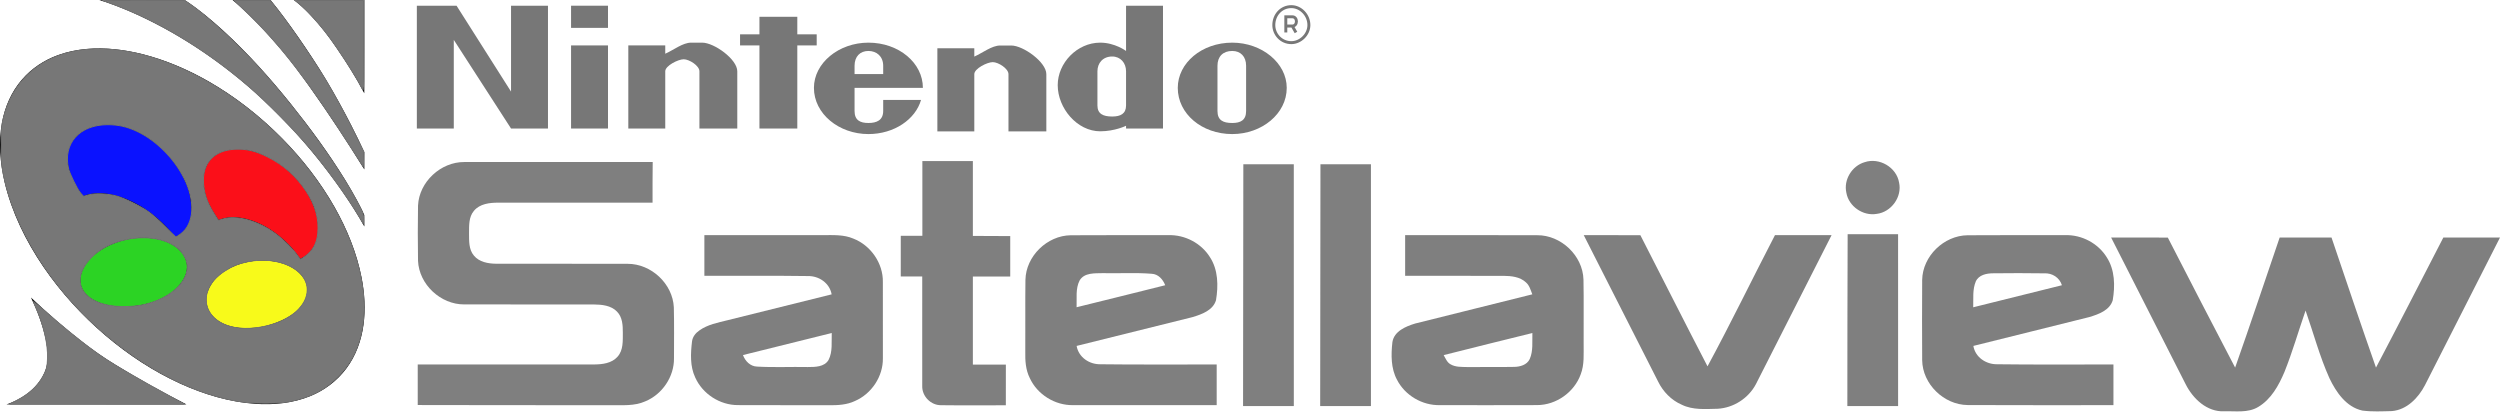
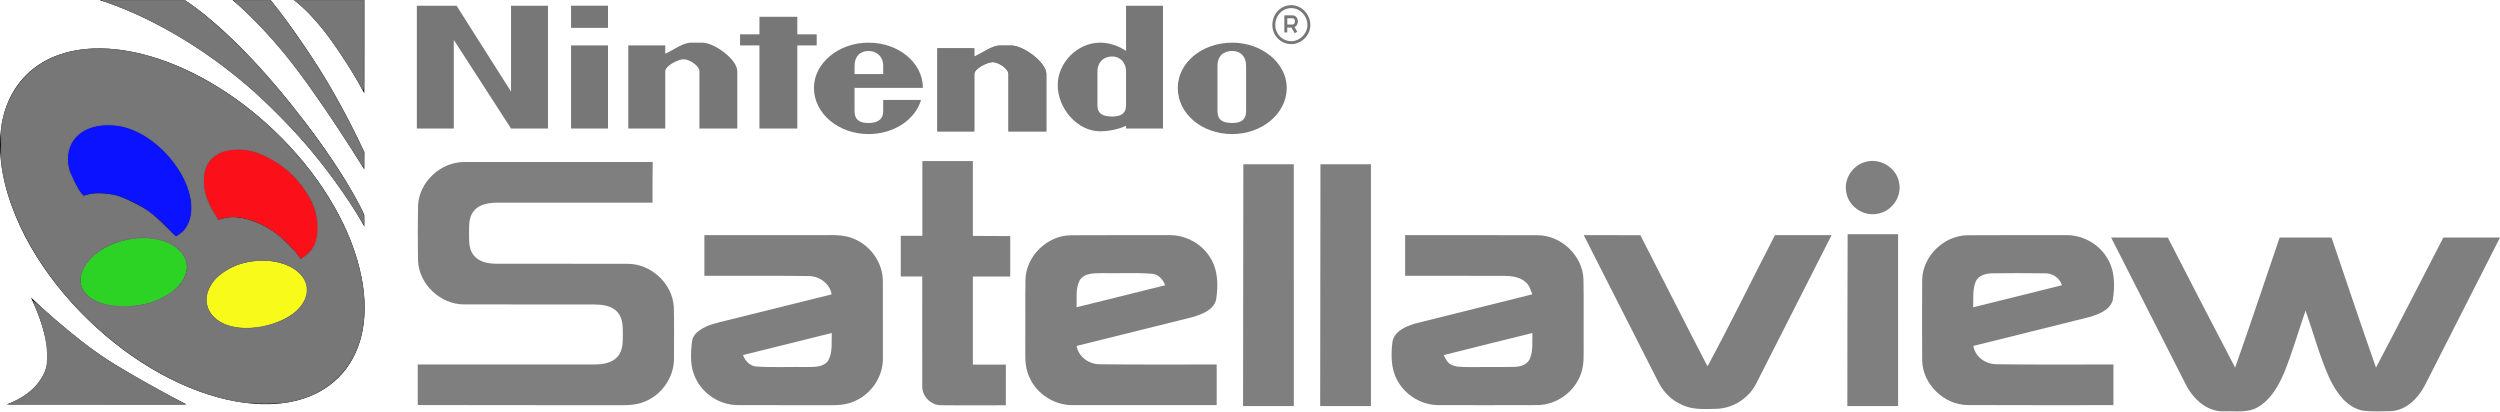
- <svg xmlns="http://www.w3.org/2000/svg" xmlns:xlink="http://www.w3.org/1999/xlink" width="1739.877pt" height="286.315pt" viewBox="0 0 1739.877 286.315" version="1.1" id="svg3944">
+ <svg xmlns="http://www.w3.org/2000/svg" xmlns:xlink="http://www.w3.org/1999/xlink" id="svg3944" version="1.1" viewBox="0 0 1739.877 286.315" height="286.315pt" width="1739.877pt">
  <defs id="defs3948" />
-   <path style="opacity:1;fill:#777777;stroke-width:1.476;fill-opacity:0.941" id="path3919" d="m 290.926,143.04 c 0.767,-16.453 15.789,-30.368 32.184,-30.28 43.708,-0.059 87.431,0 131.139,-0.015 -0.148,9.429 -0.088,18.873 -0.103,28.317 -35.799,0 -71.583,0 -107.382,-0.015 -5.991,-0.015 -12.867,0.753 -16.94,5.696 -3.674,4.309 -3.335,10.285 -3.394,15.568 0.059,5.283 -0.28,11.23 3.364,15.538 3.733,4.574 9.99,5.637 15.568,5.696 30.487,0.088 60.988,-0.059 91.474,0.059 16.38,-0.029 31.357,13.871 32.124,30.324 0.295,11.805 0.103,23.64 0.103,35.459 0.148,12.838 -8.205,25.1 -20.039,29.955 -7.555,3.379 -16.011,2.568 -24.068,2.641 -44.741,0 -89.482,0.015 -134.238,-0.103 0,-9.4 0,-18.814 0,-28.214 40.845,-0.015 81.676,0.015 122.522,-0.015 5.843,-0.029 12.499,-0.753 16.571,-5.445 4.058,-4.53 3.601,-11.008 3.645,-16.66 0.029,-5.091 -0.236,-10.831 -4.058,-14.683 -4.176,-4.338 -10.551,-4.914 -16.232,-4.973 -30,-0.029 -60.014,0.044 -90.028,-0.029 -16.424,0.118 -31.49,-13.856 -32.213,-30.339 -0.207,-12.823 -0.207,-25.661 0,-38.484 z" />
-   <path style="opacity:1;fill:#777777;stroke-width:1.476;fill-opacity:0.941" id="path3921" d="m 641.919,112.096 c 11.717,0 23.433,0 35.15,0 0,17.368 -0.015,34.722 0,52.09 8.662,0.029 17.339,0.148 26.001,0.118 0,9.37 0,18.741 0,28.126 -8.677,0 -17.339,-0.015 -26.001,0.015 -0.015,20.437 -0.015,40.875 0,61.312 7.644,0 15.302,0 22.961,0 0,9.444 0,18.873 -0.015,28.303 -14.948,-0.059 -29.896,0.148 -44.83,-0.059 -7.245,0.221 -13.591,-6.153 -13.354,-13.399 -0.088,-25.381 0.059,-50.776 0,-76.172 -4.988,0.015 -9.961,-0.015 -14.948,-0.015 0,-9.429 0,-18.873 0.015,-28.303 5.002,0 10.005,-0.015 15.022,0 0.015,-17.339 0,-34.677 0,-52.016 z" />
-   <path style="opacity:1;fill:#777777;stroke-width:1.476;fill-opacity:0.941" id="path3923" d="m 1297.69,112.878 c 10.138,-3.468 22.164,3.512 23.964,14.107 2.272,10.049 -5.445,20.674 -15.597,21.869 -9.473,1.638 -19.464,-5.209 -21.087,-14.742 -2.022,-9.001 3.91,-18.696 12.72,-21.234 z" />
-   <path style="opacity:1;fill:#777777;stroke-width:1.476;fill-opacity:0.941" id="path3925" d="m 865.108,282.62 c 0.074,-56.103 0.088,-112.207 0.192,-168.31 11.702,0 23.418,-0.015 35.12,0 0.015,56.103 0.015,112.207 0.015,168.31 -11.776,0.015 -23.551,0 -35.327,0 z" />
-   <path style="opacity:1;fill:#777777;stroke-width:1.476;fill-opacity:0.941" id="path3927" d="m 918.969,114.31 c 11.717,-0.015 23.418,0 35.135,0 0.015,56.103 0,112.207 0,168.31 -11.776,0 -23.551,0.015 -35.327,0 0.103,-56.103 0.118,-112.207 0.192,-168.31 z" />
-   <path style="opacity:1;fill:#777777;stroke-width:1.476;fill-opacity:0.941" id="path3929" d="m 490.21,163.655 c 27.462,-0.015 54.908,0.015 82.37,-0.015 7.113,0 14.55,-0.472 21.249,2.391 12.13,4.692 20.836,17.147 20.6,30.25 0.015,17.663 0.015,35.341 0.015,53.005 0.207,12.69 -7.909,24.835 -19.508,29.823 -5.607,2.656 -11.923,2.966 -18.017,2.907 -21.131,-0.118 -42.262,0.059 -63.393,-0.088 -12.528,0.029 -24.599,-7.791 -29.69,-19.227 -3.674,-7.777 -3.217,-16.704 -2.228,-25.027 0.354,-3.246 2.538,-5.932 5.15,-7.732 5.77,-4.102 12.882,-5.416 19.626,-7.098 24.141,-5.991 48.283,-11.938 72.409,-17.988 -1.431,-7.821 -8.736,-12.867 -16.483,-12.735 -24.023,-0.369 -48.061,-0.044 -72.099,-0.162 -0.015,-9.429 -0.015,-18.873 0,-28.303 m 26.856,83.447 c 1.594,4.235 5.076,7.88 9.842,8.027 11.731,0.679 23.507,0.074 35.268,0.31 5.076,-0.044 11.539,0.044 14.461,-4.958 2.966,-5.725 1.948,-12.513 2.213,-18.726 -20.6,5.106 -41.2,10.182 -61.785,15.347 z" />
-   <path style="opacity:1;fill:#777777;stroke-width:1.476;fill-opacity:0.941" id="path3931" d="m 713.65,194.776 c 0.325,-16.498 15.11,-30.855 31.534,-31.047 22.636,-0.192 45.287,-0.015 67.938,-0.074 11.451,-0.384 22.872,5.563 28.937,15.317 5.755,8.78 5.903,19.936 4.22,29.955 -2.081,7.083 -9.99,9.842 -16.365,11.776 -26.871,6.729 -53.787,13.295 -80.643,20.039 1.387,7.895 8.78,12.897 16.557,12.764 26.975,0.369 53.949,0.044 80.924,0.162 0.015,9.429 0.015,18.873 0,28.303 -33.32,0 -66.639,0.044 -99.974,-0.015 -12.572,0.221 -24.85,-7.393 -30.103,-18.844 -2.848,-5.622 -3.261,-12.056 -3.128,-18.254 0.133,-16.689 -0.118,-33.394 0.103,-50.083 m 37.776,0.295 c -3.04,5.725 -1.918,12.528 -2.169,18.755 20.556,-5.091 41.126,-10.138 61.667,-15.317 -1.594,-4.088 -4.811,-7.791 -9.488,-7.983 -11.303,-0.9 -22.68,-0.162 -34.028,-0.428 -5.504,0.162 -12.646,-0.443 -15.981,4.973 z" />
-   <path style="opacity:1;fill:#777777;stroke-width:1.476;fill-opacity:0.941" id="path3933" d="m 977.906,163.655 c 30.619,0.029 61.253,-0.074 91.873,0.044 16.645,-0.133 31.8,14.225 32.242,30.9 0.295,14.815 0.015,29.616 0.118,44.431 -0.074,7.201 0.62,14.683 -2.066,21.544 -4.486,12.425 -17.058,21.323 -30.28,21.352 -22.577,0.118 -45.169,0.029 -67.746,0.029 -12.233,0.28 -24.245,-6.773 -29.808,-17.678 -4.294,-7.968 -4.161,-17.398 -3.202,-26.148 1.181,-7.644 9.311,-10.979 15.848,-12.971 27.152,-6.891 54.392,-13.428 81.529,-20.319 -1.151,-2.907 -1.963,-6.168 -4.412,-8.293 -4.191,-3.955 -10.3,-4.53 -15.774,-4.574 -22.769,-0.029 -45.553,0.015 -68.322,-0.015 -0.015,-9.429 -0.015,-18.873 0,-28.303 m 26.812,83.491 c 1.343,2.272 2.317,5.047 4.781,6.389 3.512,2.066 7.762,1.786 11.702,1.918 10.831,-0.148 21.648,0.118 32.464,-0.118 4.161,-0.029 8.987,-1.328 10.92,-5.401 2.553,-5.681 1.667,-12.115 1.874,-18.165 -20.585,5.12 -41.2,10.123 -61.74,15.376 z" />
-   <path style="opacity:1;fill:#777777;stroke-width:1.476;fill-opacity:0.941" id="path3935" d="m 1102.213,163.655 c 13.133,-0.015 26.266,-0.015 39.399,0.015 15.612,30.413 30.959,60.958 46.733,91.283 16.276,-30.088 31.18,-60.929 46.94,-91.297 13.133,0 26.266,-0.015 39.399,0 -17.545,34.604 -35.194,69.148 -52.695,103.766 -5.165,9.769 -15.642,16.498 -26.694,17.058 -8.337,0.177 -17.147,0.989 -24.879,-2.818 -7.245,-3.128 -13.015,-9.075 -16.453,-16.114 -17.235,-33.969 -34.53,-67.909 -51.75,-101.892 z" />
-   <path style="opacity:1;fill:#777777;stroke-width:1.476;fill-opacity:0.941" id="path3937" d="m 1285.663,282.62 c 0.044,-39.872 0.03,-79.743 0.207,-119.615 11.702,0 23.404,-0.015 35.105,0 0.015,39.872 0,79.728 0.015,119.6 -11.775,0.044 -23.551,0.015 -35.327,0.015 z" />
-   <path style="opacity:1;fill:#777777;stroke-width:1.476;fill-opacity:0.941" id="path3939" d="m 1337.738,194.82 c 0.28,-16.542 15.111,-30.914 31.578,-31.092 22.636,-0.192 45.287,-0.029 67.938,-0.074 11.495,-0.369 22.946,5.652 28.981,15.479 5.666,8.765 5.814,19.862 4.117,29.837 -2.095,7.009 -9.887,9.754 -16.202,11.672 -26.916,6.773 -53.875,13.34 -80.791,20.098 1.343,7.939 8.854,12.912 16.63,12.764 26.945,0.384 53.905,0.044 80.865,0.162 0,9.429 0,18.873 0,28.303 -33.836,-0.044 -67.658,0.118 -101.494,-0.074 -16.527,-0.177 -31.416,-14.624 -31.623,-31.239 -0.103,-18.608 -0.118,-37.23 0,-55.838 m 37.319,1.048 c -2.376,5.652 -1.594,11.997 -1.8,17.988 20.585,-5.106 41.17,-10.167 61.74,-15.347 -1.682,-5.386 -6.847,-8.618 -12.425,-8.278 -11.805,-0.221 -23.64,-0.133 -35.445,-0.029 -4.53,0 -9.99,1.092 -12.071,5.666 z" />
-   <path style="opacity:1;fill:#777777;stroke-width:1.476;fill-opacity:0.941" id="path3941" d="m 1469.247,165.322 c 13.133,-0.015 26.281,-0.044 39.444,0.015 15.553,30.191 31.047,60.412 46.851,90.486 10.624,-30.073 20.659,-60.353 30.988,-90.515 12.026,0.015 24.053,-0.015 36.094,0.015 10.256,30.191 20.364,60.427 30.944,90.5 15.834,-30.059 31.283,-60.324 46.881,-90.515 13.148,-0.015 26.281,0 39.429,0 -17.412,34.264 -34.795,68.528 -52.237,102.778 -4.589,8.795 -12.587,17.147 -22.99,18.003 -6.862,0.177 -13.797,0.546 -20.614,-0.354 -11.215,-2.494 -18.239,-12.823 -22.887,-22.562 -6.817,-15.199 -11.082,-31.357 -16.586,-47.043 -4.943,14.225 -9.075,28.745 -14.697,42.734 -3.984,9.4 -9.282,19.08 -18.357,24.407 -7.112,4.25 -15.716,2.715 -23.581,2.966 -11.967,0.561 -21.751,-8.75 -26.797,-18.8 -17.294,-34.043 -34.618,-68.071 -51.883,-102.114 z" />
-   <path id="path4111" d="m 69.086,0.076 c 8.849,-0.15 17.704,-0.024 26.554,-0.065 10.793,0.003 21.589,-0.003 32.38,0.003 0.635,-0.047 1.109,0.438 1.62,0.732 9.073,6.029 17.416,13.075 25.483,20.375 17.169,15.707 32.738,33.088 47.305,51.216 13.543,16.89 26.386,34.382 37.762,52.819 2.841,4.655 5.608,9.361 8.199,14.164 1.815,3.406 3.661,6.811 5.141,10.376 0.106,2.641 0.012,5.291 0.041,7.935 -4.8,-8.635 -10.179,-16.94 -15.805,-25.057 C 224.687,113.831 210.021,96.194 193.931,79.963 166.539,52.271 134.683,28.823 99.474,12.054 90.907,8.019 82.164,4.322 73.176,1.317 71.824,0.867 70.468,0.423 69.086,0.076 Z" style="stroke-width:0.294" />
-   <path id="path4113" d="m 161.884,0.011 c 8.799,0 17.599,0 26.398,0 6.714,8.176 12.94,16.743 19.01,25.404 6.782,9.779 13.39,19.684 19.522,29.883 6.279,10.464 12.14,21.175 17.698,32.036 3.103,6.138 6.211,12.284 9.02,18.56 0.097,4.008 0.015,8.026 0.038,12.037 C 241.721,98.803 229.343,79.998 216.335,61.635 209.659,52.218 202.813,42.907 195.343,34.102 185.044,21.944 174.003,10.369 161.884,0.011 Z" style="stroke-width:0.294" />
-   <path id="path4115" d="m 204.474,0.011 c 16.366,0.003 32.733,-0.003 49.099,0 0,16.669 0,33.335 0,50.002 -0.035,4.97 0.071,9.943 -0.053,14.913 C 247.821,54.006 241.206,43.587 234.257,33.426 228.749,25.344 222.796,17.533 216.029,10.457 212.429,6.713 208.662,3.096 204.474,0.011 Z" style="stroke-width:0.294" />
-   <g id="g4119" transform="matrix(0.2940928,0,0,0.2940928,-0.2290711,-0.2830819)">
-     <path id="path4117" d="m 205.47,116.77 c 45.02,-3.94 90.45,1.66 134.13,12.71 53.38,13.69 104.45,35.6 152.36,62.71 64.85,36.84 124.08,83.29 176.49,136.29 48.06,48.74 90.45,103.27 124.24,162.86 29.31,51.93 52.3,107.87 63.81,166.54 7.13,36.83 9.58,74.83 4.46,112.09 -5.02,36.98 -18.18,73.27 -40.74,103.22 -21.71,29.22 -51.92,51.73 -85.61,65.32 C 693.73,955.15 648.77,959.6 605,956.64 543.62,952.38 483.86,934.35 427.99,909.08 363.84,879.94 304.45,840.84 250.76,795.31 194.9,747.75 144.91,693.15 103.5,632.54 61.85,571.27 28.48,503.55 11.41,431.2 0.8,385.41 -3.11,337.42 5.46,290.96 c 6.8,-37.26 22.48,-73.29 47.49,-101.95 22.68,-26.35 52.63,-46.02 85.27,-57.74 21.63,-7.84 44.36,-12.45 67.25,-14.5 z" />
+   <path d="m 290.926,143.04 c 0.767,-16.453 15.789,-30.368 32.184,-30.28 43.708,-0.059 87.431,0 131.139,-0.015 -0.148,9.429 -0.088,18.873 -0.103,28.317 -35.799,0 -71.583,0 -107.382,-0.015 -5.991,-0.015 -12.867,0.753 -16.94,5.696 -3.674,4.309 -3.335,10.285 -3.394,15.568 0.059,5.283 -0.28,11.23 3.364,15.538 3.733,4.574 9.99,5.637 15.568,5.696 30.487,0.088 60.988,-0.059 91.474,0.059 16.38,-0.029 31.357,13.871 32.124,30.324 0.295,11.805 0.103,23.64 0.103,35.459 0.148,12.838 -8.205,25.1 -20.039,29.955 -7.555,3.379 -16.011,2.568 -24.068,2.641 -44.741,0 -89.482,0.015 -134.238,-0.103 0,-9.4 0,-18.814 0,-28.214 40.845,-0.015 81.676,0.015 122.522,-0.015 5.843,-0.029 12.499,-0.753 16.571,-5.445 4.058,-4.53 3.601,-11.008 3.645,-16.66 0.029,-5.091 -0.236,-10.831 -4.058,-14.683 -4.176,-4.338 -10.551,-4.914 -16.232,-4.973 -30,-0.029 -60.014,0.044 -90.028,-0.029 -16.424,0.118 -31.49,-13.856 -32.213,-30.339 -0.207,-12.823 -0.207,-25.661 0,-38.484 z" id="path3919" style="opacity:1;fill:#777777;stroke-width:1.476;fill-opacity:0.941" />
+   <path d="m 641.919,112.096 c 11.717,0 23.433,0 35.15,0 0,17.368 -0.015,34.722 0,52.09 8.662,0.029 17.339,0.148 26.001,0.118 0,9.37 0,18.741 0,28.126 -8.677,0 -17.339,-0.015 -26.001,0.015 -0.015,20.437 -0.015,40.875 0,61.312 7.644,0 15.302,0 22.961,0 0,9.444 0,18.873 -0.015,28.303 -14.948,-0.059 -29.896,0.148 -44.83,-0.059 -7.245,0.221 -13.591,-6.153 -13.354,-13.399 -0.088,-25.381 0.059,-50.776 0,-76.172 -4.988,0.015 -9.961,-0.015 -14.948,-0.015 0,-9.429 0,-18.873 0.015,-28.303 5.002,0 10.005,-0.015 15.022,0 0.015,-17.339 0,-34.677 0,-52.016 z" id="path3921" style="opacity:1;fill:#777777;stroke-width:1.476;fill-opacity:0.941" />
+   <path d="m 1297.69,112.878 c 10.138,-3.468 22.164,3.512 23.964,14.107 2.272,10.049 -5.445,20.674 -15.597,21.869 -9.473,1.638 -19.464,-5.209 -21.087,-14.742 -2.022,-9.001 3.91,-18.696 12.72,-21.234 z" id="path3923" style="opacity:1;fill:#777777;stroke-width:1.476;fill-opacity:0.941" />
+   <path d="m 865.108,282.62 c 0.074,-56.103 0.088,-112.207 0.192,-168.31 11.702,0 23.418,-0.015 35.12,0 0.015,56.103 0.015,112.207 0.015,168.31 -11.776,0.015 -23.551,0 -35.327,0 z" id="path3925" style="opacity:1;fill:#777777;stroke-width:1.476;fill-opacity:0.941" />
+   <path d="m 918.969,114.31 c 11.717,-0.015 23.418,0 35.135,0 0.015,56.103 0,112.207 0,168.31 -11.776,0 -23.551,0.015 -35.327,0 0.103,-56.103 0.118,-112.207 0.192,-168.31 z" id="path3927" style="opacity:1;fill:#777777;stroke-width:1.476;fill-opacity:0.941" />
+   <path d="m 490.21,163.655 c 27.462,-0.015 54.908,0.015 82.37,-0.015 7.113,0 14.55,-0.472 21.249,2.391 12.13,4.692 20.836,17.147 20.6,30.25 0.015,17.663 0.015,35.341 0.015,53.005 0.207,12.69 -7.909,24.835 -19.508,29.823 -5.607,2.656 -11.923,2.966 -18.017,2.907 -21.131,-0.118 -42.262,0.059 -63.393,-0.088 -12.528,0.029 -24.599,-7.791 -29.69,-19.227 -3.674,-7.777 -3.217,-16.704 -2.228,-25.027 0.354,-3.246 2.538,-5.932 5.15,-7.732 5.77,-4.102 12.882,-5.416 19.626,-7.098 24.141,-5.991 48.283,-11.938 72.409,-17.988 -1.431,-7.821 -8.736,-12.867 -16.483,-12.735 -24.023,-0.369 -48.061,-0.044 -72.099,-0.162 -0.015,-9.429 -0.015,-18.873 0,-28.303 m 26.856,83.447 c 1.594,4.235 5.076,7.88 9.842,8.027 11.731,0.679 23.507,0.074 35.268,0.31 5.076,-0.044 11.539,0.044 14.461,-4.958 2.966,-5.725 1.948,-12.513 2.213,-18.726 -20.6,5.106 -41.2,10.182 -61.785,15.347 z" id="path3929" style="opacity:1;fill:#777777;stroke-width:1.476;fill-opacity:0.941" />
+   <path d="m 713.65,194.776 c 0.325,-16.498 15.11,-30.855 31.534,-31.047 22.636,-0.192 45.287,-0.015 67.938,-0.074 11.451,-0.384 22.872,5.563 28.937,15.317 5.755,8.78 5.903,19.936 4.22,29.955 -2.081,7.083 -9.99,9.842 -16.365,11.776 -26.871,6.729 -53.787,13.295 -80.643,20.039 1.387,7.895 8.78,12.897 16.557,12.764 26.975,0.369 53.949,0.044 80.924,0.162 0.015,9.429 0.015,18.873 0,28.303 -33.32,0 -66.639,0.044 -99.974,-0.015 -12.572,0.221 -24.85,-7.393 -30.103,-18.844 -2.848,-5.622 -3.261,-12.056 -3.128,-18.254 0.133,-16.689 -0.118,-33.394 0.103,-50.083 m 37.776,0.295 c -3.04,5.725 -1.918,12.528 -2.169,18.755 20.556,-5.091 41.126,-10.138 61.667,-15.317 -1.594,-4.088 -4.811,-7.791 -9.488,-7.983 -11.303,-0.9 -22.68,-0.162 -34.028,-0.428 -5.504,0.162 -12.646,-0.443 -15.981,4.973 z" id="path3931" style="opacity:1;fill:#777777;stroke-width:1.476;fill-opacity:0.941" />
+   <path d="m 977.906,163.655 c 30.619,0.029 61.253,-0.074 91.873,0.044 16.645,-0.133 31.8,14.225 32.242,30.9 0.295,14.815 0.015,29.616 0.118,44.431 -0.074,7.201 0.62,14.683 -2.066,21.544 -4.486,12.425 -17.058,21.323 -30.28,21.352 -22.577,0.118 -45.169,0.029 -67.746,0.029 -12.233,0.28 -24.245,-6.773 -29.808,-17.678 -4.294,-7.968 -4.161,-17.398 -3.202,-26.148 1.181,-7.644 9.311,-10.979 15.848,-12.971 27.152,-6.891 54.392,-13.428 81.529,-20.319 -1.151,-2.907 -1.963,-6.168 -4.412,-8.293 -4.191,-3.955 -10.3,-4.53 -15.774,-4.574 -22.769,-0.029 -45.553,0.015 -68.322,-0.015 -0.015,-9.429 -0.015,-18.873 0,-28.303 m 26.812,83.491 c 1.343,2.272 2.317,5.047 4.781,6.389 3.512,2.066 7.762,1.786 11.702,1.918 10.831,-0.148 21.648,0.118 32.464,-0.118 4.161,-0.029 8.987,-1.328 10.92,-5.401 2.553,-5.681 1.667,-12.115 1.874,-18.165 -20.585,5.12 -41.2,10.123 -61.74,15.376 z" id="path3933" style="opacity:1;fill:#777777;stroke-width:1.476;fill-opacity:0.941" />
+   <path d="m 1102.213,163.655 c 13.133,-0.015 26.266,-0.015 39.399,0.015 15.612,30.413 30.959,60.958 46.733,91.283 16.276,-30.088 31.18,-60.929 46.94,-91.297 13.133,0 26.266,-0.015 39.399,0 -17.545,34.604 -35.194,69.148 -52.695,103.766 -5.165,9.769 -15.642,16.498 -26.694,17.058 -8.337,0.177 -17.147,0.989 -24.879,-2.818 -7.245,-3.128 -13.015,-9.075 -16.453,-16.114 -17.235,-33.969 -34.53,-67.909 -51.75,-101.892 z" id="path3935" style="opacity:1;fill:#777777;stroke-width:1.476;fill-opacity:0.941" />
+   <path d="m 1285.663,282.62 c 0.044,-39.872 0.03,-79.743 0.207,-119.615 11.702,0 23.404,-0.015 35.105,0 0.015,39.872 0,79.728 0.015,119.6 -11.775,0.044 -23.551,0.015 -35.327,0.015 z" id="path3937" style="opacity:1;fill:#777777;stroke-width:1.476;fill-opacity:0.941" />
+   <path d="m 1337.738,194.82 c 0.28,-16.542 15.111,-30.914 31.578,-31.092 22.636,-0.192 45.287,-0.029 67.938,-0.074 11.495,-0.369 22.946,5.652 28.981,15.479 5.666,8.765 5.814,19.862 4.117,29.837 -2.095,7.009 -9.887,9.754 -16.202,11.672 -26.916,6.773 -53.875,13.34 -80.791,20.098 1.343,7.939 8.854,12.912 16.63,12.764 26.945,0.384 53.905,0.044 80.865,0.162 0,9.429 0,18.873 0,28.303 -33.836,-0.044 -67.658,0.118 -101.494,-0.074 -16.527,-0.177 -31.416,-14.624 -31.623,-31.239 -0.103,-18.608 -0.118,-37.23 0,-55.838 m 37.319,1.048 c -2.376,5.652 -1.594,11.997 -1.8,17.988 20.585,-5.106 41.17,-10.167 61.74,-15.347 -1.682,-5.386 -6.847,-8.618 -12.425,-8.278 -11.805,-0.221 -23.64,-0.133 -35.445,-0.029 -4.53,0 -9.99,1.092 -12.071,5.666 z" id="path3939" style="opacity:1;fill:#777777;stroke-width:1.476;fill-opacity:0.941" />
+   <path d="m 1469.247,165.322 c 13.133,-0.015 26.281,-0.044 39.444,0.015 15.553,30.191 31.047,60.412 46.851,90.486 10.624,-30.073 20.659,-60.353 30.988,-90.515 12.026,0.015 24.053,-0.015 36.094,0.015 10.256,30.191 20.364,60.427 30.944,90.5 15.834,-30.059 31.283,-60.324 46.881,-90.515 13.148,-0.015 26.281,0 39.429,0 -17.412,34.264 -34.795,68.528 -52.237,102.778 -4.589,8.795 -12.587,17.147 -22.99,18.003 -6.862,0.177 -13.797,0.546 -20.614,-0.354 -11.215,-2.494 -18.239,-12.823 -22.887,-22.562 -6.817,-15.199 -11.082,-31.357 -16.586,-47.043 -4.943,14.225 -9.075,28.745 -14.697,42.734 -3.984,9.4 -9.282,19.08 -18.357,24.407 -7.112,4.25 -15.716,2.715 -23.581,2.966 -11.967,0.561 -21.751,-8.75 -26.797,-18.8 -17.294,-34.043 -34.618,-68.071 -51.883,-102.114 z" id="path3941" style="opacity:1;fill:#777777;stroke-width:1.476;fill-opacity:0.941" />
+   <path style="stroke-width:0.294" d="m 69.086,0.076 c 8.849,-0.15 17.704,-0.024 26.554,-0.065 10.793,0.003 21.589,-0.003 32.38,0.003 0.635,-0.047 1.109,0.438 1.62,0.732 9.073,6.029 17.416,13.075 25.483,20.375 17.169,15.707 32.738,33.088 47.305,51.216 13.543,16.89 26.386,34.382 37.762,52.819 2.841,4.655 5.608,9.361 8.199,14.164 1.815,3.406 3.661,6.811 5.141,10.376 0.106,2.641 0.012,5.291 0.041,7.935 -4.8,-8.635 -10.179,-16.94 -15.805,-25.057 C 224.687,113.831 210.021,96.194 193.931,79.963 166.539,52.271 134.683,28.823 99.474,12.054 90.907,8.019 82.164,4.322 73.176,1.317 71.824,0.867 70.468,0.423 69.086,0.076 Z" id="path4111" />
+   <path style="stroke-width:0.294" d="m 161.884,0.011 c 8.799,0 17.599,0 26.398,0 6.714,8.176 12.94,16.743 19.01,25.404 6.782,9.779 13.39,19.684 19.522,29.883 6.279,10.464 12.14,21.175 17.698,32.036 3.103,6.138 6.211,12.284 9.02,18.56 0.097,4.008 0.015,8.026 0.038,12.037 C 241.721,98.803 229.343,79.998 216.335,61.635 209.659,52.218 202.813,42.907 195.343,34.102 185.044,21.944 174.003,10.369 161.884,0.011 Z" id="path4113" />
+   <path style="stroke-width:0.294" d="m 204.474,0.011 c 16.366,0.003 32.733,-0.003 49.099,0 0,16.669 0,33.335 0,50.002 -0.035,4.97 0.071,9.943 -0.053,14.913 C 247.821,54.006 241.206,43.587 234.257,33.426 228.749,25.344 222.796,17.533 216.029,10.457 212.429,6.713 208.662,3.096 204.474,0.011 Z" id="path4115" />
+   <g transform="matrix(0.2940928,0,0,0.2940928,-0.2290711,-0.2830819)" id="g4119">
+     <path d="m 205.47,116.77 c 45.02,-3.94 90.45,1.66 134.13,12.71 53.38,13.69 104.45,35.6 152.36,62.71 64.85,36.84 124.08,83.29 176.49,136.29 48.06,48.74 90.45,103.27 124.24,162.86 29.31,51.93 52.3,107.87 63.81,166.54 7.13,36.83 9.58,74.83 4.46,112.09 -5.02,36.98 -18.18,73.27 -40.74,103.22 -21.71,29.22 -51.92,51.73 -85.61,65.32 C 693.73,955.15 648.77,959.6 605,956.64 543.62,952.38 483.86,934.35 427.99,909.08 363.84,879.94 304.45,840.84 250.76,795.31 194.9,747.75 144.91,693.15 103.5,632.54 61.85,571.27 28.48,503.55 11.41,431.2 0.8,385.41 -3.11,337.42 5.46,290.96 c 6.8,-37.26 22.48,-73.29 47.49,-101.95 22.68,-26.35 52.63,-46.02 85.27,-57.74 21.63,-7.84 44.36,-12.45 67.25,-14.5 z" id="path4117" />
  </g>
-   <path id="path4121" d="m 21.543,207.058 c 11.131,10.579 22.722,20.684 34.835,30.124 7.691,5.973 15.622,11.655 23.972,16.675 16.096,9.852 32.606,19.025 49.416,27.601 H 4.488 c 4.467,-1.456 8.699,-3.594 12.602,-6.202 6.764,-4.538 12.511,-11.017 14.966,-18.89 1.873,-6.649 1.026,-13.687 -0.291,-20.354 -2.156,-10.037 -5.805,-19.707 -10.223,-28.953 z" style="stroke-width:0.294" />
-   <g transform="matrix(0.2940928,0,0,0.2940928,-0.2290711,-0.2830819)" id="g4127">
-     <path style="fill:#0a12ff" d="m 194.25,313.18 c 18.77,-12.29 41.54,-17.35 63.78,-17.08 23.32,0.35 46.39,6.39 67.36,16.49 36.2,17.08 66.77,44.68 90.1,76.97 8.1,12.16 16.81,24.09 22.15,37.81 6.31,12.87 11.26,26.48 13.51,40.7 1.73,12.55 3.9,25.22 2.54,37.94 -1.05,9.84 -3.3,19.81 -8.49,28.35 -3.78,6.02 -7.71,12.14 -13.24,16.73 -4.99,4.4 -10.72,7.94 -16.83,10.57 -11.6,-15.47 -25.05,-29.47 -39.66,-42.11 -29.43,-26 -64.24,-46.64 -102.46,-56.47 -24.64,-6.17 -51.52,-7.67 -75.5,1.95 -10.9,-14.85 -21.18,-30.42 -27.75,-47.72 -6.78,-16.14 -10.08,-33.85 -8.59,-51.34 1.45,-9.67 4.26,-19.25 9.02,-27.81 6.32,-9.76 14.68,-18.15 24.06,-24.98 z" id="path4125" />
+   <path style="stroke-width:0.294" d="m 21.543,207.058 c 11.131,10.579 22.722,20.684 34.835,30.124 7.691,5.973 15.622,11.655 23.972,16.675 16.096,9.852 32.606,19.025 49.416,27.601 H 4.488 c 4.467,-1.456 8.699,-3.594 12.602,-6.202 6.764,-4.538 12.511,-11.017 14.966,-18.89 1.873,-6.649 1.026,-13.687 -0.291,-20.354 -2.156,-10.037 -5.805,-19.707 -10.223,-28.953 z" id="path4121" />
+   <g id="g4127" transform="matrix(0.2940928,0,0,0.2940928,-0.2290711,-0.2830819)">
+     <path id="path4125" d="m 194.25,313.18 c 18.77,-12.29 41.54,-17.35 63.78,-17.08 23.32,0.35 46.39,6.39 67.36,16.49 36.2,17.08 66.77,44.68 90.1,76.97 8.1,12.16 16.81,24.09 22.15,37.81 6.31,12.87 11.26,26.48 13.51,40.7 1.73,12.55 3.9,25.22 2.54,37.94 -1.05,9.84 -3.3,19.81 -8.49,28.35 -3.78,6.02 -7.71,12.14 -13.24,16.73 -4.99,4.4 -10.72,7.94 -16.83,10.57 -11.6,-15.47 -25.05,-29.47 -39.66,-42.11 -29.43,-26 -64.24,-46.64 -102.46,-56.47 -24.64,-6.17 -51.52,-7.67 -75.5,1.95 -10.9,-14.85 -21.18,-30.42 -27.75,-47.72 -6.78,-16.14 -10.08,-33.85 -8.59,-51.34 1.45,-9.67 4.26,-19.25 9.02,-27.81 6.32,-9.76 14.68,-18.15 24.06,-24.98 z" style="fill:#0a12ff" />
  </g>
-   <g transform="matrix(0.2940928,0,0,0.2940928,-0.2290711,-0.2830819)" id="g4131">
-     <path style="fill:#fb0f19" d="m 527.76,359.73 c 19.66,-7.15 41.35,-7.35 61.67,-3.05 34.75,7.45 66.75,25.22 93.34,48.56 27.46,24.34 50.18,54.8 62.41,89.61 6.41,16.51 8.96,34.45 8.02,52.11 -0.27,15.18 -4.51,30.5 -13.48,42.88 -7.03,10.33 -17.06,18.57 -28.54,23.48 -10.72,-16.34 -23.6,-31.26 -38.19,-44.27 -25.35,-23.03 -55.54,-41.61 -88.97,-50.02 -21.6,-5.41 -45.16,-6.21 -66,2.55 -5.72,-7.98 -10.44,-16.61 -15.63,-24.93 -5.17,-9.51 -10.55,-19.07 -13.54,-29.54 -3.52,-11.02 -5.67,-22.49 -6.18,-34.05 -1.78,-15.93 2.53,-32.14 10.33,-46 7.98,-12.78 20.66,-22.24 34.76,-27.33 z" id="path4129" />
+   <g id="g4131" transform="matrix(0.2940928,0,0,0.2940928,-0.2290711,-0.2830819)">
+     <path id="path4129" d="m 527.76,359.73 c 19.66,-7.15 41.35,-7.35 61.67,-3.05 34.75,7.45 66.75,25.22 93.34,48.56 27.46,24.34 50.18,54.8 62.41,89.61 6.41,16.51 8.96,34.45 8.02,52.11 -0.27,15.18 -4.51,30.5 -13.48,42.88 -7.03,10.33 -17.06,18.57 -28.54,23.48 -10.72,-16.34 -23.6,-31.26 -38.19,-44.27 -25.35,-23.03 -55.54,-41.61 -88.97,-50.02 -21.6,-5.41 -45.16,-6.21 -66,2.55 -5.72,-7.98 -10.44,-16.61 -15.63,-24.93 -5.17,-9.51 -10.55,-19.07 -13.54,-29.54 -3.52,-11.02 -5.67,-22.49 -6.18,-34.05 -1.78,-15.93 2.53,-32.14 10.33,-46 7.98,-12.78 20.66,-22.24 34.76,-27.33 z" style="fill:#fb0f19" />
  </g>
-   <g transform="matrix(0.2940928,0,0,0.2940928,-0.2290711,-0.2830819)" id="g4135">
-     <path style="fill:#2cd324" d="m 319.45,564.63 c 11.8,-0.78 23.67,-1.66 35.48,-0.31 20.87,1.76 41.88,7.46 59.31,19.41 12.04,8.34 22.65,19.88 26.8,34.21 4.66,13.83 1.88,29.28 -5.03,41.87 -6.34,12.68 -16.59,22.88 -27.42,31.8 -25.91,19.32 -57.6,29.94 -89.54,33.44 -12.96,1.87 -26.12,1.92 -39.16,1.1 -20.61,-1.54 -41.48,-6.05 -59.5,-16.52 -12.94,-7.52 -24.53,-19.2 -28.06,-34.14 -1.08,-6.13 -2.19,-12.44 -0.97,-18.63 2.56,-16.84 11.88,-31.89 23.55,-43.99 12.78,-13.85 29.06,-23.97 46.04,-31.87 18.47,-8.52 38.33,-13.88 58.5,-16.37 z" id="path4133" />
+   <g id="g4135" transform="matrix(0.2940928,0,0,0.2940928,-0.2290711,-0.2830819)">
+     <path id="path4133" d="m 319.45,564.63 c 11.8,-0.78 23.67,-1.66 35.48,-0.31 20.87,1.76 41.88,7.46 59.31,19.41 12.04,8.34 22.65,19.88 26.8,34.21 4.66,13.83 1.88,29.28 -5.03,41.87 -6.34,12.68 -16.59,22.88 -27.42,31.8 -25.91,19.32 -57.6,29.94 -89.54,33.44 -12.96,1.87 -26.12,1.92 -39.16,1.1 -20.61,-1.54 -41.48,-6.05 -59.5,-16.52 -12.94,-7.52 -24.53,-19.2 -28.06,-34.14 -1.08,-6.13 -2.19,-12.44 -0.97,-18.63 2.56,-16.84 11.88,-31.89 23.55,-43.99 12.78,-13.85 29.06,-23.97 46.04,-31.87 18.47,-8.52 38.33,-13.88 58.5,-16.37 z" style="fill:#2cd324" />
  </g>
-   <g transform="matrix(0.2940928,0,0,0.2940928,-0.2290711,-0.2830819)" id="g4139">
-     <path style="fill:#f8fa1a" d="m 614.43,617.54 c 18.84,-0.83 37.92,1.35 55.91,7.12 18.56,6.23 36.63,16.59 47.93,33 7.55,10.69 11.3,24.23 8.99,37.23 -1.98,14.65 -10.57,27.36 -20.4,37.98 -10.72,11.23 -24.41,19 -38.23,25.76 -31.25,14.54 -66.34,21.21 -100.72,18.22 -17.33,-1.85 -34.72,-6.5 -49.45,-16.08 -13.92,-8.99 -25.48,-23.04 -28.23,-39.74 -2.72,-12.43 -0.59,-25.55 4.87,-36.95 4.62,-9.47 10.47,-18.49 18.17,-25.77 26.71,-26.18 64.26,-39.09 101.16,-40.77 z" id="path4137" />
+   <g id="g4139" transform="matrix(0.2940928,0,0,0.2940928,-0.2290711,-0.2830819)">
+     <path id="path4137" d="m 614.43,617.54 c 18.84,-0.83 37.92,1.35 55.91,7.12 18.56,6.23 36.63,16.59 47.93,33 7.55,10.69 11.3,24.23 8.99,37.23 -1.98,14.65 -10.57,27.36 -20.4,37.98 -10.72,11.23 -24.41,19 -38.23,25.76 -31.25,14.54 -66.34,21.21 -100.72,18.22 -17.33,-1.85 -34.72,-6.5 -49.45,-16.08 -13.92,-8.99 -25.48,-23.04 -28.23,-39.74 -2.72,-12.43 -0.59,-25.55 4.87,-36.95 4.62,-9.47 10.47,-18.49 18.17,-25.77 26.71,-26.18 64.26,-39.09 101.16,-40.77 z" style="fill:#f8fa1a" />
  </g>
-   <path style="fill:#777777;stroke-width:6.427;fill-opacity:1" d="M 381.365,89.448 V 3.973 h -25.707 V 63.741 L 317.74,3.973 H 290.105 V 89.448 h 25.707 V 27.752 l 39.846,61.697 z" id="path4015" />
-   <path style="fill:#777777;stroke-width:6.427;fill-opacity:1" d="M 423.139,89.448 V 31.608 h -25.707 v 57.841 z" id="path4017" />
-   <path style="fill:#777777;stroke-width:6.427;fill-opacity:1" d="M 423.139,19.397 V 3.973 H 397.432 V 19.397 Z" id="path4019" />
-   <path style="fill:#777777;stroke-width:6.427;fill-opacity:1" d="M 513.113,89.448 V 49.603 c 0,-8.355 -16.067,-19.923 -24.422,-19.923 h -7.712 c -5.784,0 -12.211,5.141 -17.995,7.712 v -5.784 h -25.707 v 57.841 h 25.707 V 49.603 c 0,-3.856 8.997,-8.355 12.854,-8.355 3.856,0 10.925,4.499 10.925,8.355 v 39.846 z" id="3162" />
-   <use y="0" x="0" style="fill:#777777;fill-opacity:1" transform="translate(215.0842,1.991516)" width="467" height="187" xlink:href="#3162" href="#3162" id="use4022" />
-   <path style="fill:#777777;stroke-width:6.427;fill-opacity:1" d="M 554.887,89.448 V 31.608 H 568.383 V 23.896 H 554.887 V 11.685 h -26.35 v 12.211 h -13.496 v 7.712 h 13.496 v 57.841 z" id="path4024" />
-   <path d="m 604.373,29.68 c -20.566,0 -37.918,14.139 -37.918,31.491 0,17.995 17.352,32.134 37.918,32.134 17.995,0 32.776,-10.283 36.632,-23.779 h -26.35 v 7.712 c 0,6.427 -4.499,8.355 -10.283,8.355 -5.784,0 -9.64,-1.928 -9.64,-8.355 v -16.067 h 47.558 c 0,-17.352 -16.71,-31.491 -37.918,-31.491 z m 0,5.784 c 5.784,0 10.283,3.856 10.283,10.283 v 5.784 h -19.923 v -5.784 c 0,-6.427 3.856,-10.283 9.64,-10.283 z" style="fill:#777777;stroke:none;stroke-width:70.694;fill-opacity:1" id="path4026" />
-   <path d="m 857.587,29.68 c -21.208,0 -37.918,14.139 -37.918,31.491 0,17.995 16.71,32.134 37.918,32.134 20.566,0 37.918,-14.139 37.918,-32.134 0,-17.352 -17.352,-31.491 -37.918,-31.491 z m 0,5.784 c 5.784,0 9.64,3.856 9.64,10.283 v 31.491 c 0,6.427 -3.856,8.355 -9.64,8.355 -6.427,0 -10.283,-1.928 -10.283,-8.355 V 45.747 c 0,-6.427 3.856,-10.283 10.283,-10.283 z" style="fill:#777777;stroke:none;stroke-width:70.694;fill-opacity:1" id="path4028" />
-   <path style="fill:#777777;stroke-width:6.427;fill-opacity:1" d="M 783.679,3.973 V 35.464 c 0,0 -7.712,-5.784 -17.995,-5.784 -16.067,0 -29.563,14.139 -29.563,29.563 0,16.067 13.496,32.134 29.563,32.134 10.283,0 17.995,-3.856 17.995,-3.856 v 1.928 h 25.707 V 3.973 Z m -9.64,35.347 c 5.784,0 9.64,4.499 9.64,10.283 v 23.779 c 0,5.784 -3.856,7.712 -9.64,7.712 -6.427,0 -10.283,-1.928 -10.283,-7.712 V 49.603 c 0,-5.784 3.856,-10.283 10.283,-10.283 z" id="path4030" />
-   <path d="m 910.929,17.469 c 0,6.427 -5.784,12.211 -12.211,12.211 -7.069,0 -12.211,-5.784 -12.211,-12.211 0,-7.069 5.141,-12.853 12.211,-12.853 6.427,0 12.211,5.784 12.211,12.853 z m -8.997,5.141 -2.571,-4.499 h -4.499 4.499 c 3.856,0 3.856,-6.427 0,-6.427 h -4.499 v 10.925" style="fill:none;fill-opacity:0.5;stroke:#777777;stroke-width:2.053;stroke-opacity:1" id="path4032" />
-   <path style="fill:#777777;fill-opacity:1;stroke:#777777;stroke-width:0.897;stroke-opacity:1" d="M 223.641,372.814 C 180.906,366.195 135.792,343.439 94.462,307.654 47.913,267.351 13.304,212.267 3.253,162.489 1.503,153.824 1.18,149.469 1.188,134.72 1.197,119.58 1.469,116.155 3.21,109.265 19.719,43.952 92.687,26.399 176.993,67.46 251.291,103.646 314.402,176.587 332.65,247.36 c 7.198,27.917 6.869,52.777 -0.984,74.293 -3.71,10.166 -8.984,18.563 -16.791,26.735 -12.769,13.365 -26.966,20.663 -47.601,24.467 -9.37,1.728 -32.352,1.706 -43.633,-0.041 z m 23.787,-70.389 c 22.667,-5.386 37.645,-18.752 37.645,-33.593 9e-4,-19.168 -26.97,-31.792 -55.415,-25.938 -8.706,1.792 -14.272,4.102 -21.922,9.099 -22.809,14.9 -21.686,40.664 2.168,49.728 9.963,3.786 23.487,4.039 37.523,0.703 z M 130.939,283.244 c 29.059,-5.682 48.134,-25.154 41.545,-42.409 -4.855,-12.711 -20.228,-20.416 -40.344,-20.219 -17.958,0.176 -35.678,6.856 -46.588,17.563 -23.248,22.816 -8.759,46.118 28.791,46.303 5.507,0.027 12.975,-0.53 16.596,-1.238 z m 152.13,-45.3 c 7.173,-5.196 10.901,-11.944 11.801,-21.359 1.285,-13.45 -2.155,-26.013 -10.678,-38.996 -9.194,-14.005 -21.049,-24.593 -35.809,-31.982 -11.2,-5.607 -19.913,-7.648 -30.421,-7.126 -18.512,0.92 -29.392,11.73 -29.2,29.011 0.122,10.98 3.005,19.854 10.099,31.086 l 3.742,5.924 4.158,-1.252 c 13.153,-3.958 33.153,1.696 49.459,13.983 7.333,5.525 16.018,14.257 19.901,20.007 1.233,1.826 2.485,3.324 2.781,3.327 0.296,0.004 2.172,-1.177 4.169,-2.624 z M 167.482,217.214 c 12.731,-9.222 14.057,-30.616 3.223,-52.014 -9.323,-18.415 -25.43,-34.567 -42.887,-43.007 -9.416,-4.552 -17.855,-6.511 -27.974,-6.493 -26.066,0.047 -41.5,17.297 -36.278,40.549 1.165,5.188 8.133,19.343 11.36,23.076 l 2.491,2.882 4.934,-1.382 c 5.856,-1.64 17.274,-1.18 25.567,1.029 7.53,2.006 22.07,9.162 30.052,14.79 3.7,2.609 10.765,8.896 15.699,13.971 4.934,5.075 9.213,9.249 9.509,9.277 0.296,0.027 2.233,-1.178 4.304,-2.679 z" id="path876" transform="scale(0.75)" />
-   <path style="fill:#777777;fill-opacity:1;stroke:#777777;stroke-width:0.897;stroke-opacity:1" d="m 15.071,371.875 c 12.499,-6.368 20.679,-14.131 25.812,-24.497 2.536,-5.121 2.9,-6.823 3.201,-14.94 0.489,-13.202 -3.623,-31.175 -10.735,-46.927 -1.427,-3.162 -2.491,-5.852 -2.363,-5.978 0.128,-0.126 5.682,4.622 12.343,10.552 14.039,12.498 33.619,28.34 45.56,36.861 14.674,10.472 31.705,20.497 75.545,44.468 l 6.728,3.679 -81.185,-0.009 -81.185,-0.009 6.28,-3.199 z" id="path878" transform="scale(0.75)" />
-   <path style="fill:#777777;fill-opacity:1;stroke:#777777;stroke-width:0.897;stroke-opacity:1" d="M 334.793,79.831 C 329.687,69.822 314.305,46.008 304.482,32.902 297.219,23.212 286.105,10.801 279.881,5.429 l -6.106,-5.27 h 31.897 31.897 V 41.872 c 0,22.943 -0.194,41.714 -0.43,41.714 -0.237,0 -1.293,-1.69 -2.346,-3.756 z" id="path880" transform="scale(0.75)" />
-   <path style="fill:#777777;fill-opacity:1;stroke:#777777;stroke-width:0.897;stroke-opacity:1" d="M 323.236,133.052 C 286.083,75.22 260.279,41.813 230.463,12.942 L 217.261,0.158 h 16.608 16.608 l 4.869,6.055 c 12.677,15.767 36.157,50.057 48.575,70.94 8.178,13.752 18.864,33.624 26.996,50.2 l 6.728,13.715 -0.261,6.798 -0.261,6.798 z" id="path882" transform="scale(0.75)" />
-   <path style="fill:#777777;fill-opacity:1;stroke:#777777;stroke-width:0.897;stroke-opacity:1" d="M 334.051,202.266 C 323.035,183.605 303.325,156.311 286.569,136.514 273.343,120.887 246.278,93.556 230.939,80.335 191.222,46.106 146.081,18.89 102.984,3.189 L 94.911,0.248 132.861,0.203 l 37.951,-0.045 5.232,3.553 c 13.942,9.468 38.125,31.121 56.789,50.85 39.273,41.512 82.608,100.545 101.535,138.313 2.603,5.195 3.237,7.414 3.023,10.582 l -0.271,4.008 z" id="path884" transform="scale(0.75)" />
+   <path id="path4015" d="M 381.365,89.448 V 3.973 h -25.707 V 63.741 L 317.74,3.973 H 290.105 V 89.448 h 25.707 V 27.752 l 39.846,61.697 z" style="fill:#777777;stroke-width:6.427;fill-opacity:1" />
+   <path id="path4017" d="M 423.139,89.448 V 31.608 h -25.707 v 57.841 z" style="fill:#777777;stroke-width:6.427;fill-opacity:1" />
+   <path id="path4019" d="M 423.139,19.397 V 3.973 H 397.432 V 19.397 Z" style="fill:#777777;stroke-width:6.427;fill-opacity:1" />
+   <path id="3162" d="M 513.113,89.448 V 49.603 c 0,-8.355 -16.067,-19.923 -24.422,-19.923 h -7.712 c -5.784,0 -12.211,5.141 -17.995,7.712 v -5.784 h -25.707 v 57.841 h 25.707 V 49.603 c 0,-3.856 8.997,-8.355 12.854,-8.355 3.856,0 10.925,4.499 10.925,8.355 v 39.846 z" style="fill:#777777;stroke-width:6.427;fill-opacity:1" />
+   <use id="use4022" href="#3162" xlink:href="#3162" height="187" width="467" transform="translate(215.0842,1.991516)" style="fill:#777777;fill-opacity:1" x="0" y="0" />
+   <path id="path4024" d="M 554.887,89.448 V 31.608 H 568.383 V 23.896 H 554.887 V 11.685 h -26.35 v 12.211 h -13.496 v 7.712 h 13.496 v 57.841 z" style="fill:#777777;stroke-width:6.427;fill-opacity:1" />
+   <path id="path4026" style="fill:#777777;stroke:none;stroke-width:70.694;fill-opacity:1" d="m 604.373,29.68 c -20.566,0 -37.918,14.139 -37.918,31.491 0,17.995 17.352,32.134 37.918,32.134 17.995,0 32.776,-10.283 36.632,-23.779 h -26.35 v 7.712 c 0,6.427 -4.499,8.355 -10.283,8.355 -5.784,0 -9.64,-1.928 -9.64,-8.355 v -16.067 h 47.558 c 0,-17.352 -16.71,-31.491 -37.918,-31.491 z m 0,5.784 c 5.784,0 10.283,3.856 10.283,10.283 v 5.784 h -19.923 v -5.784 c 0,-6.427 3.856,-10.283 9.64,-10.283 z" />
+   <path id="path4028" style="fill:#777777;stroke:none;stroke-width:70.694;fill-opacity:1" d="m 857.587,29.68 c -21.208,0 -37.918,14.139 -37.918,31.491 0,17.995 16.71,32.134 37.918,32.134 20.566,0 37.918,-14.139 37.918,-32.134 0,-17.352 -17.352,-31.491 -37.918,-31.491 z m 0,5.784 c 5.784,0 9.64,3.856 9.64,10.283 v 31.491 c 0,6.427 -3.856,8.355 -9.64,8.355 -6.427,0 -10.283,-1.928 -10.283,-8.355 V 45.747 c 0,-6.427 3.856,-10.283 10.283,-10.283 z" />
+   <path id="path4030" d="M 783.679,3.973 V 35.464 c 0,0 -7.712,-5.784 -17.995,-5.784 -16.067,0 -29.563,14.139 -29.563,29.563 0,16.067 13.496,32.134 29.563,32.134 10.283,0 17.995,-3.856 17.995,-3.856 v 1.928 h 25.707 V 3.973 Z m -9.64,35.347 c 5.784,0 9.64,4.499 9.64,10.283 v 23.779 c 0,5.784 -3.856,7.712 -9.64,7.712 -6.427,0 -10.283,-1.928 -10.283,-7.712 V 49.603 c 0,-5.784 3.856,-10.283 10.283,-10.283 z" style="fill:#777777;stroke-width:6.427;fill-opacity:1" />
+   <path id="path4032" style="fill:none;fill-opacity:0.5;stroke:#777777;stroke-width:2.053;stroke-opacity:1" d="m 910.929,17.469 c 0,6.427 -5.784,12.211 -12.211,12.211 -7.069,0 -12.211,-5.784 -12.211,-12.211 0,-7.069 5.141,-12.853 12.211,-12.853 6.427,0 12.211,5.784 12.211,12.853 z m -8.997,5.141 -2.571,-4.499 h -4.499 4.499 c 3.856,0 3.856,-6.427 0,-6.427 h -4.499 v 10.925" />
+   <path transform="scale(0.75)" id="path876" d="M 223.641,372.814 C 180.906,366.195 135.792,343.439 94.462,307.654 47.913,267.351 13.304,212.267 3.253,162.489 1.503,153.824 1.18,149.469 1.188,134.72 1.197,119.58 1.469,116.155 3.21,109.265 19.719,43.952 92.687,26.399 176.993,67.46 251.291,103.646 314.402,176.587 332.65,247.36 c 7.198,27.917 6.869,52.777 -0.984,74.293 -3.71,10.166 -8.984,18.563 -16.791,26.735 -12.769,13.365 -26.966,20.663 -47.601,24.467 -9.37,1.728 -32.352,1.706 -43.633,-0.041 z m 23.787,-70.389 c 22.667,-5.386 37.645,-18.752 37.645,-33.593 9e-4,-19.168 -26.97,-31.792 -55.415,-25.938 -8.706,1.792 -14.272,4.102 -21.922,9.099 -22.809,14.9 -21.686,40.664 2.168,49.728 9.963,3.786 23.487,4.039 37.523,0.703 z M 130.939,283.244 c 29.059,-5.682 48.134,-25.154 41.545,-42.409 -4.855,-12.711 -20.228,-20.416 -40.344,-20.219 -17.958,0.176 -35.678,6.856 -46.588,17.563 -23.248,22.816 -8.759,46.118 28.791,46.303 5.507,0.027 12.975,-0.53 16.596,-1.238 z m 152.13,-45.3 c 7.173,-5.196 10.901,-11.944 11.801,-21.359 1.285,-13.45 -2.155,-26.013 -10.678,-38.996 -9.194,-14.005 -21.049,-24.593 -35.809,-31.982 -11.2,-5.607 -19.913,-7.648 -30.421,-7.126 -18.512,0.92 -29.392,11.73 -29.2,29.011 0.122,10.98 3.005,19.854 10.099,31.086 l 3.742,5.924 4.158,-1.252 c 13.153,-3.958 33.153,1.696 49.459,13.983 7.333,5.525 16.018,14.257 19.901,20.007 1.233,1.826 2.485,3.324 2.781,3.327 0.296,0.004 2.172,-1.177 4.169,-2.624 z M 167.482,217.214 c 12.731,-9.222 14.057,-30.616 3.223,-52.014 -9.323,-18.415 -25.43,-34.567 -42.887,-43.007 -9.416,-4.552 -17.855,-6.511 -27.974,-6.493 -26.066,0.047 -41.5,17.297 -36.278,40.549 1.165,5.188 8.133,19.343 11.36,23.076 l 2.491,2.882 4.934,-1.382 c 5.856,-1.64 17.274,-1.18 25.567,1.029 7.53,2.006 22.07,9.162 30.052,14.79 3.7,2.609 10.765,8.896 15.699,13.971 4.934,5.075 9.213,9.249 9.509,9.277 0.296,0.027 2.233,-1.178 4.304,-2.679 z" style="fill:#777777;fill-opacity:1;stroke:#777777;stroke-width:0.897;stroke-opacity:1" />
+   <path transform="scale(0.75)" id="path878" d="m 15.071,371.875 c 12.499,-6.368 20.679,-14.131 25.812,-24.497 2.536,-5.121 2.9,-6.823 3.201,-14.94 0.489,-13.202 -3.623,-31.175 -10.735,-46.927 -1.427,-3.162 -2.491,-5.852 -2.363,-5.978 0.128,-0.126 5.682,4.622 12.343,10.552 14.039,12.498 33.619,28.34 45.56,36.861 14.674,10.472 31.705,20.497 75.545,44.468 l 6.728,3.679 -81.185,-0.009 -81.185,-0.009 6.28,-3.199 z" style="fill:#777777;fill-opacity:1;stroke:#777777;stroke-width:0.897;stroke-opacity:1" />
+   <path transform="scale(0.75)" id="path880" d="M 334.793,79.831 C 329.687,69.822 314.305,46.008 304.482,32.902 297.219,23.212 286.105,10.801 279.881,5.429 l -6.106,-5.27 h 31.897 31.897 V 41.872 c 0,22.943 -0.194,41.714 -0.43,41.714 -0.237,0 -1.293,-1.69 -2.346,-3.756 z" style="fill:#777777;fill-opacity:1;stroke:#777777;stroke-width:0.897;stroke-opacity:1" />
+   <path transform="scale(0.75)" id="path882" d="M 323.236,133.052 C 286.083,75.22 260.279,41.813 230.463,12.942 L 217.261,0.158 h 16.608 16.608 l 4.869,6.055 c 12.677,15.767 36.157,50.057 48.575,70.94 8.178,13.752 18.864,33.624 26.996,50.2 l 6.728,13.715 -0.261,6.798 -0.261,6.798 z" style="fill:#777777;fill-opacity:1;stroke:#777777;stroke-width:0.897;stroke-opacity:1" />
+   <path transform="scale(0.75)" id="path884" d="M 334.051,202.266 C 323.035,183.605 303.325,156.311 286.569,136.514 273.343,120.887 246.278,93.556 230.939,80.335 191.222,46.106 146.081,18.89 102.984,3.189 L 94.911,0.248 132.861,0.203 l 37.951,-0.045 5.232,3.553 c 13.942,9.468 38.125,31.121 56.789,50.85 39.273,41.512 82.608,100.545 101.535,138.313 2.603,5.195 3.237,7.414 3.023,10.582 l -0.271,4.008 z" style="fill:#777777;fill-opacity:1;stroke:#777777;stroke-width:0.897;stroke-opacity:1" />
+   <path style="fill:#777777;fill-opacity:1;stroke-width:6.427" d="M 728.197,91.44 V 51.594 c 0,-8.355 -16.067,-19.923 -24.422,-19.923 h -7.712 c -5.784,0 -12.211,5.141 -17.995,7.712 v -5.784 h -25.707 v 57.841 h 25.707 V 51.594 c 0,-3.856 8.997,-8.355 12.854,-8.355 3.856,0 10.925,4.499 10.925,8.355 v 39.846 z" id="3162-1" />
</svg>
